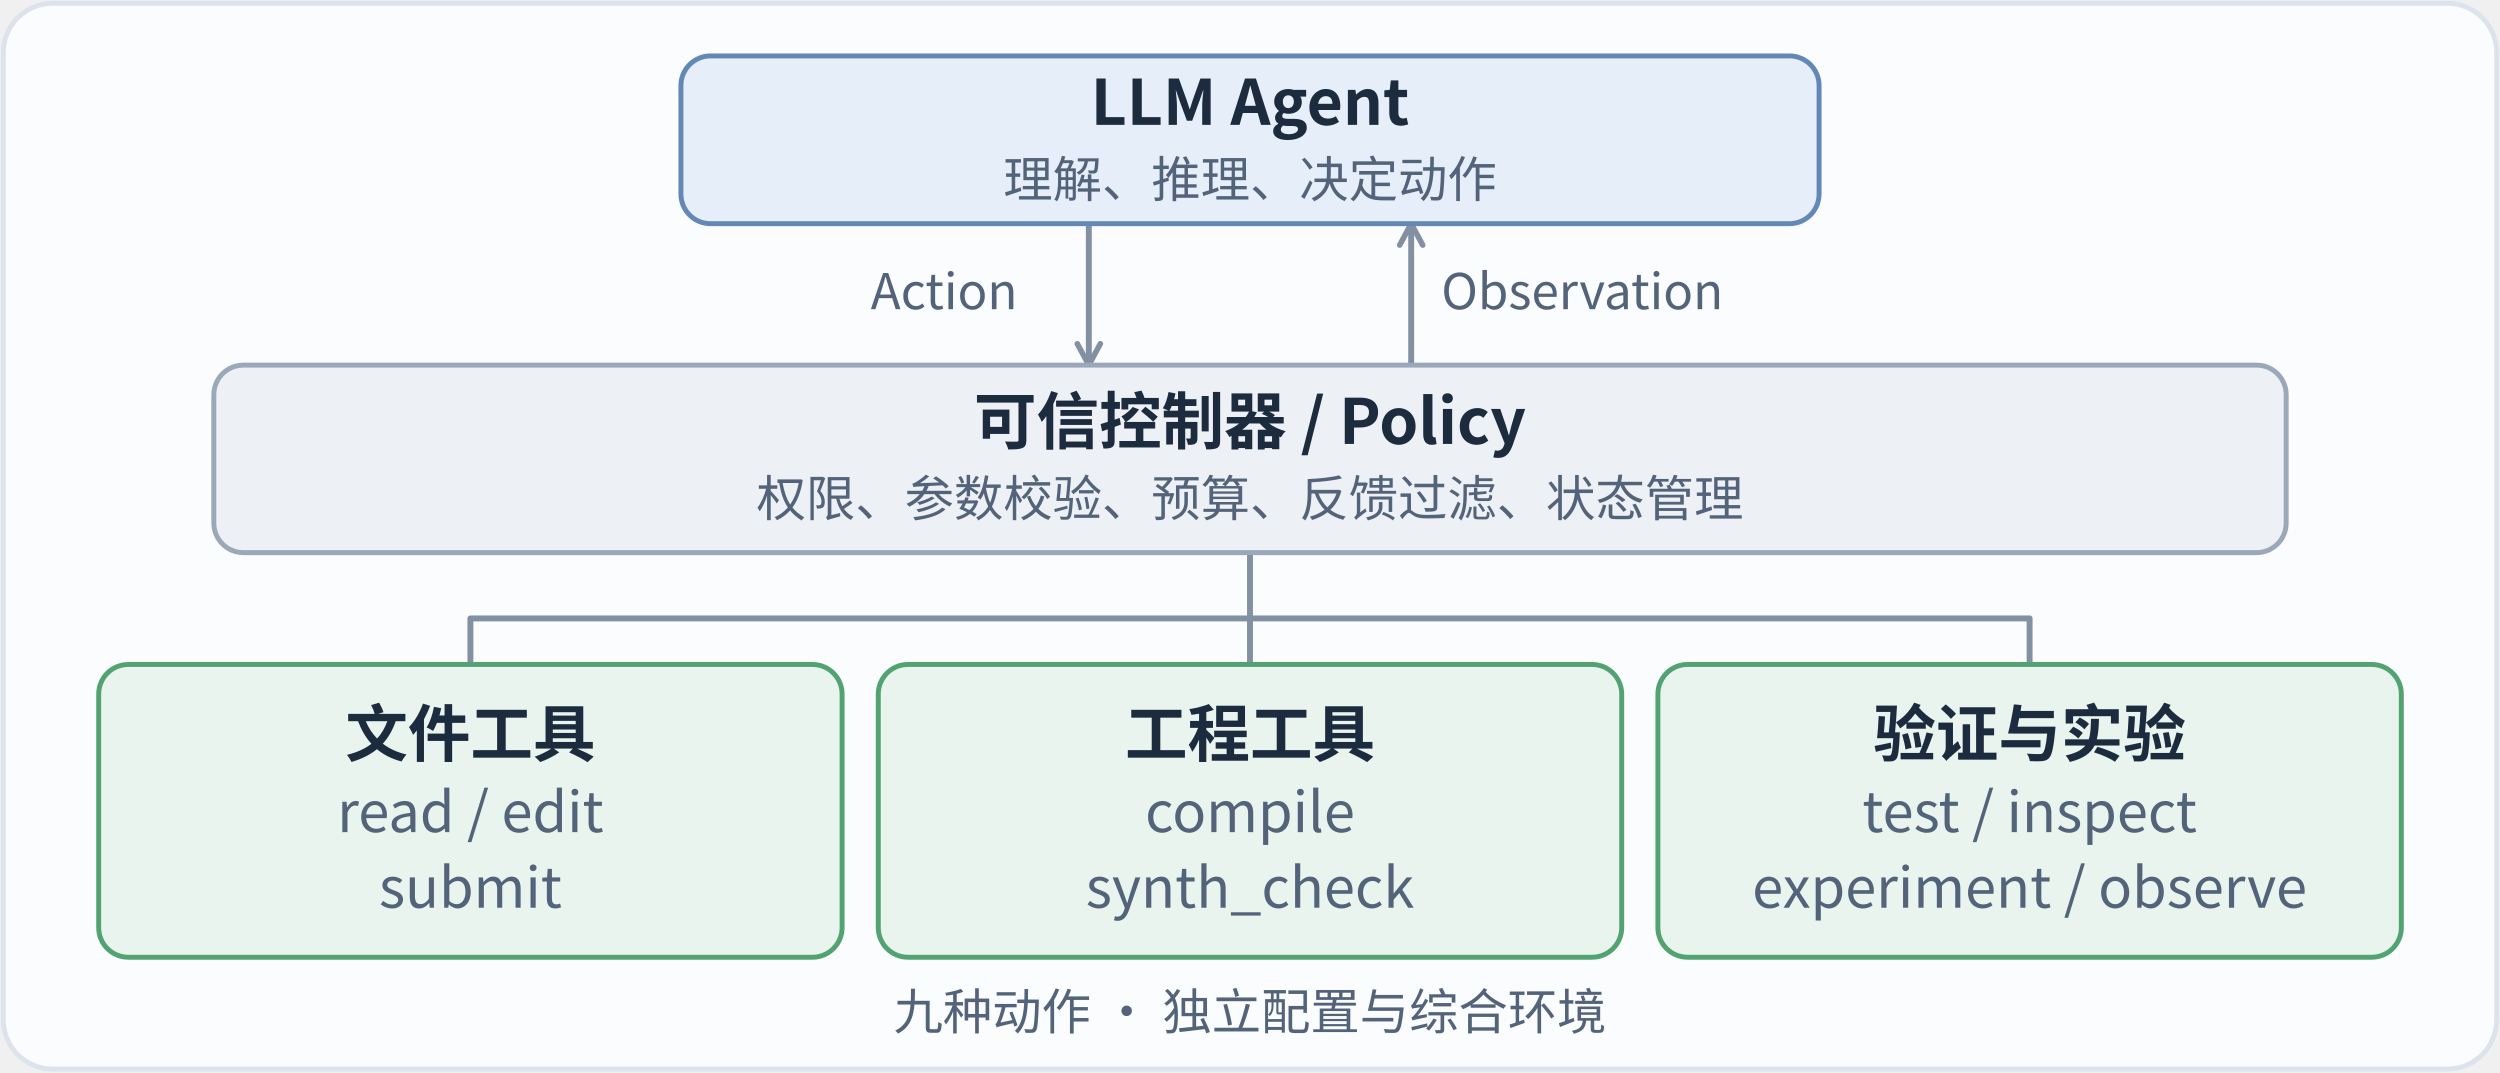
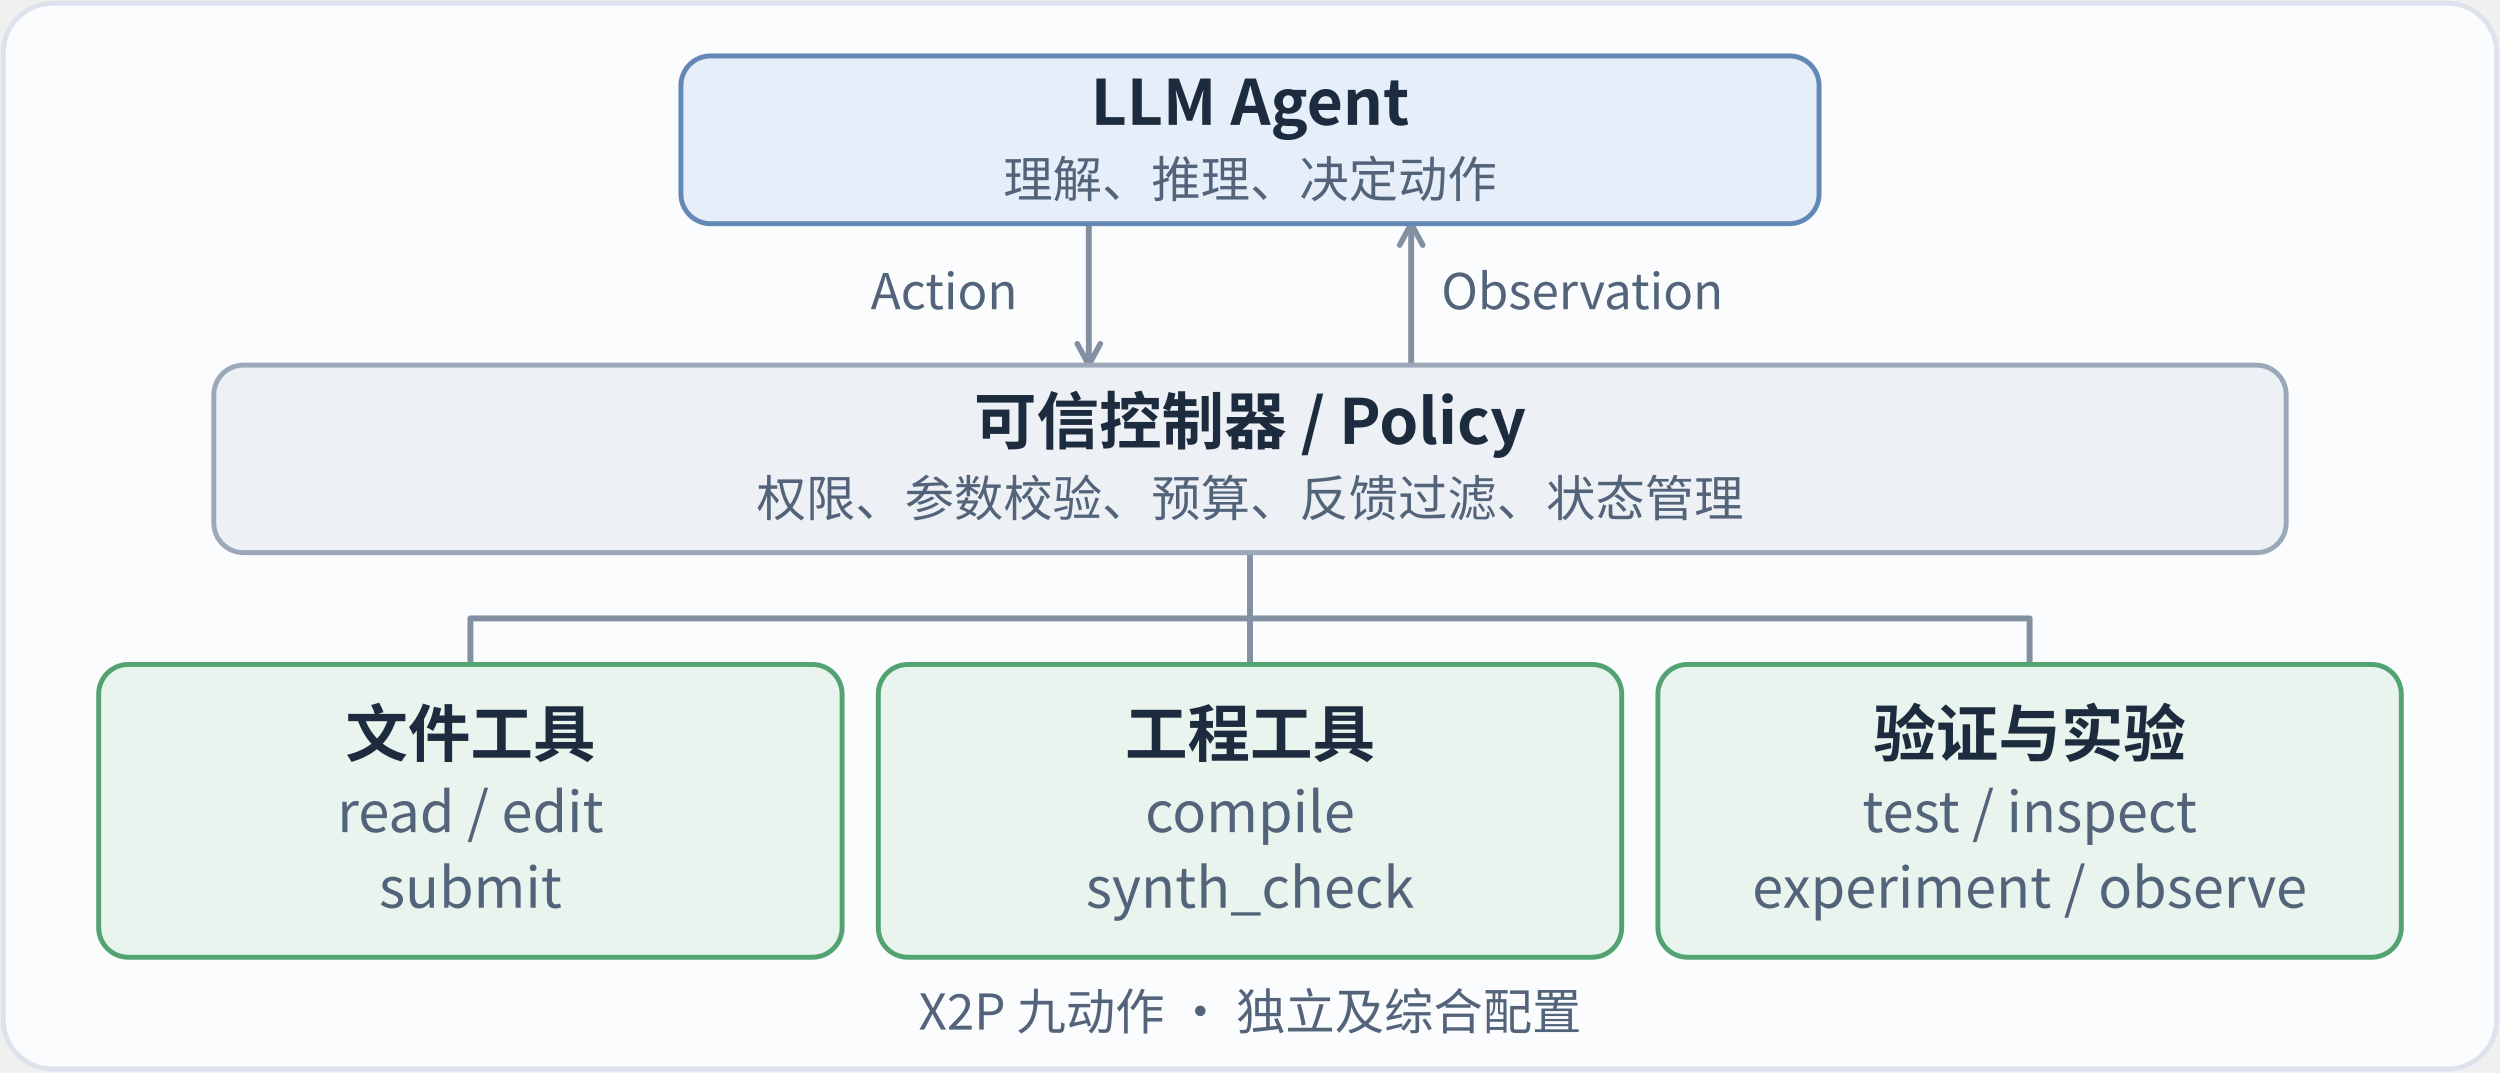
<svg xmlns="http://www.w3.org/2000/svg" width="760" height="326" viewBox="0 0 760 326" role="img" aria-labelledby="title desc">
  <defs>
    <marker id="arr-n" markerWidth="9" markerHeight="9" refX="7.5" refY="4.5" orient="auto-start-reverse" markerUnits="userSpaceOnUse">
      <path class="arrow n" d="M1 1 L7.5 4.5 L1 8" fill="none" stroke-width="1.7" stroke-linecap="round" stroke-linejoin="round" />
    </marker>
    <marker id="arr-b" markerWidth="9" markerHeight="9" refX="7.5" refY="4.5" orient="auto-start-reverse" markerUnits="userSpaceOnUse">
      <path class="arrow b" d="M1 1 L7.5 4.5 L1 8" fill="none" stroke-width="1.7" stroke-linecap="round" stroke-linejoin="round" />
    </marker>
    <marker id="arr-g" markerWidth="9" markerHeight="9" refX="7.5" refY="4.5" orient="auto-start-reverse" markerUnits="userSpaceOnUse">
      <path class="arrow g" d="M1 1 L7.5 4.5 L1 8" fill="none" stroke-width="1.7" stroke-linecap="round" stroke-linejoin="round" />
    </marker>
  </defs>
  <style>
svg{font-family:-apple-system,BlinkMacSystemFont,"Segoe UI","PingFang SC","Microsoft YaHei","Noto Sans CJK SC","Noto Sans SC",sans-serif}
.canvas{fill:#fbfcfe;stroke:#dce3ec;stroke-width:1.5}
.node,.frame{stroke-width:1.5}
.node.b{fill:#e6eef9;stroke:#6388b6}
.node.g{fill:#e8f4ed;stroke:#52a371}
.node.n{fill:#edf0f4;stroke:#9ba8b9}
.node.a{fill:#fcf2de;stroke:#c69c55}
.node.w{fill:#ffffff;stroke:#d6dde7}
.node.f{fill:#f4f6f9;stroke:#a8b3c2}
.frame.b{fill:#f6f9fe;stroke:#6388b6}.frame.g{fill:#f4faf6;stroke:#52a371}.frame.n{fill:#f7f9fc;stroke:#9ba8b9}
.ink{fill:#1c2b3e}.muted{fill:#53647a}.blueink{fill:#416da3}.greenink{fill:#257749}
.line.n,.arrow.n{stroke:#8290a2}.line.b,.arrow.b{stroke:#6388b6}.line.g,.arrow.g{stroke:#52a371}
@media(prefers-color-scheme:dark){
.canvas{fill:#161e29;stroke:#39465a}
.node.b{fill:#253951;stroke:#78a4d8}
.node.g{fill:#203c31;stroke:#68bd87}
.node.n{fill:#293443;stroke:#8c9bb0}
.node.a{fill:#423624;stroke:#d4ad6c}
.node.w{fill:#202a37;stroke:#53647b}
.node.f{fill:#232d3b;stroke:#7f8ea3}
.frame.b{fill:#1b293b;stroke:#78a4d8}.frame.g{fill:#1b3028;stroke:#68bd87}.frame.n{fill:#1c2633;stroke:#65748a}
.ink{fill:#edf2f8}.muted{fill:#b0bdcf}.blueink{fill:#9bc3f1}.greenink{fill:#8bd3a3}
.line.n,.arrow.n{stroke:#a1b0c2}.line.b,.arrow.b{stroke:#78a4d8}.line.g,.arrow.g{stroke:#68bd87}
}
</style>
  <rect class="canvas" x="1" y="1" width="758" height="324" rx="15" />
  <path d="M331 68 V111" class="line n" fill="none" stroke-width="1.8" stroke-linecap="round" stroke-linejoin="round" marker-end="url(#arr-n)" />
  <path d="M429 111 V68" class="line n" fill="none" stroke-width="1.8" stroke-linecap="round" stroke-linejoin="round" marker-end="url(#arr-n)" />
  <text x="287" y="94" class="muted" font-size="15" font-weight="500" text-anchor="middle">Action</text>
  <text x="481" y="94" class="muted" font-size="15" font-weight="500" text-anchor="middle">Observation</text>
  <path d="M380 168 V188 H143 V202" class="line n" fill="none" stroke-width="1.8" stroke-linecap="round" stroke-linejoin="round" />
  <path d="M380 188 V202" class="line n" fill="none" stroke-width="1.8" stroke-linecap="round" stroke-linejoin="round" />
  <path d="M380 188 H617 V202" class="line n" fill="none" stroke-width="1.8" stroke-linecap="round" stroke-linejoin="round" />
  <rect x="207" y="17" width="346" height="51" rx="9" class="node b" />
  <text x="380" y="37.96" class="ink" font-size="19" font-weight="600" text-anchor="middle">LLM Agent</text>
  <text x="380" y="59.96" class="muted" font-size="15" font-weight="400" text-anchor="middle">理解、推理、决定动作</text>
  <rect x="65" y="111" width="630" height="57" rx="9" class="node n" />
  <text x="380" y="134.96" class="ink" font-size="19" font-weight="600" text-anchor="middle">可信控制器 / Policy</text>
  <text x="380" y="156.96" class="muted" font-size="15" font-weight="400" text-anchor="middle">权限、参数校验、预算、反馈过滤、状态管理</text>
  <rect x="30" y="202" width="226" height="89" rx="9" class="node g" />
  <text x="143" y="229.96" class="ink" font-size="19" font-weight="600" text-anchor="middle">文件工具</text>
  <text x="143" y="252.96" class="muted" font-size="17" font-weight="400" text-anchor="middle">read / edit</text>
  <text x="143" y="275.96" class="muted" font-size="17" font-weight="400" text-anchor="middle">submit</text>
  <rect x="267" y="202" width="226" height="89" rx="9" class="node g" />
  <text x="380" y="229.96" class="ink" font-size="19" font-weight="600" text-anchor="middle">工程工具</text>
  <text x="380" y="252.96" class="muted" font-size="17" font-weight="400" text-anchor="middle">compile</text>
  <text x="380" y="275.96" class="muted" font-size="17" font-weight="400" text-anchor="middle">synth_check</text>
  <rect x="504" y="202" width="226" height="89" rx="9" class="node g" />
  <text x="617" y="229.96" class="ink" font-size="19" font-weight="600" text-anchor="middle">验证与实验</text>
  <text x="617" y="252.96" class="muted" font-size="17" font-weight="400" text-anchor="middle">test / inspect</text>
  <text x="617" y="275.96" class="muted" font-size="17" font-weight="400" text-anchor="middle">experiment / observe</text>
-   <text x="380" y="313" class="muted" font-size="15" font-weight="500" text-anchor="middle">九种动作 · 独立配置与综合环境</text>
+   <text x="380" y="313" class="muted" font-size="15" font-weight="500" text-anchor="middle">X2P 九动作 · 独立及综合配置</text>
</svg>
